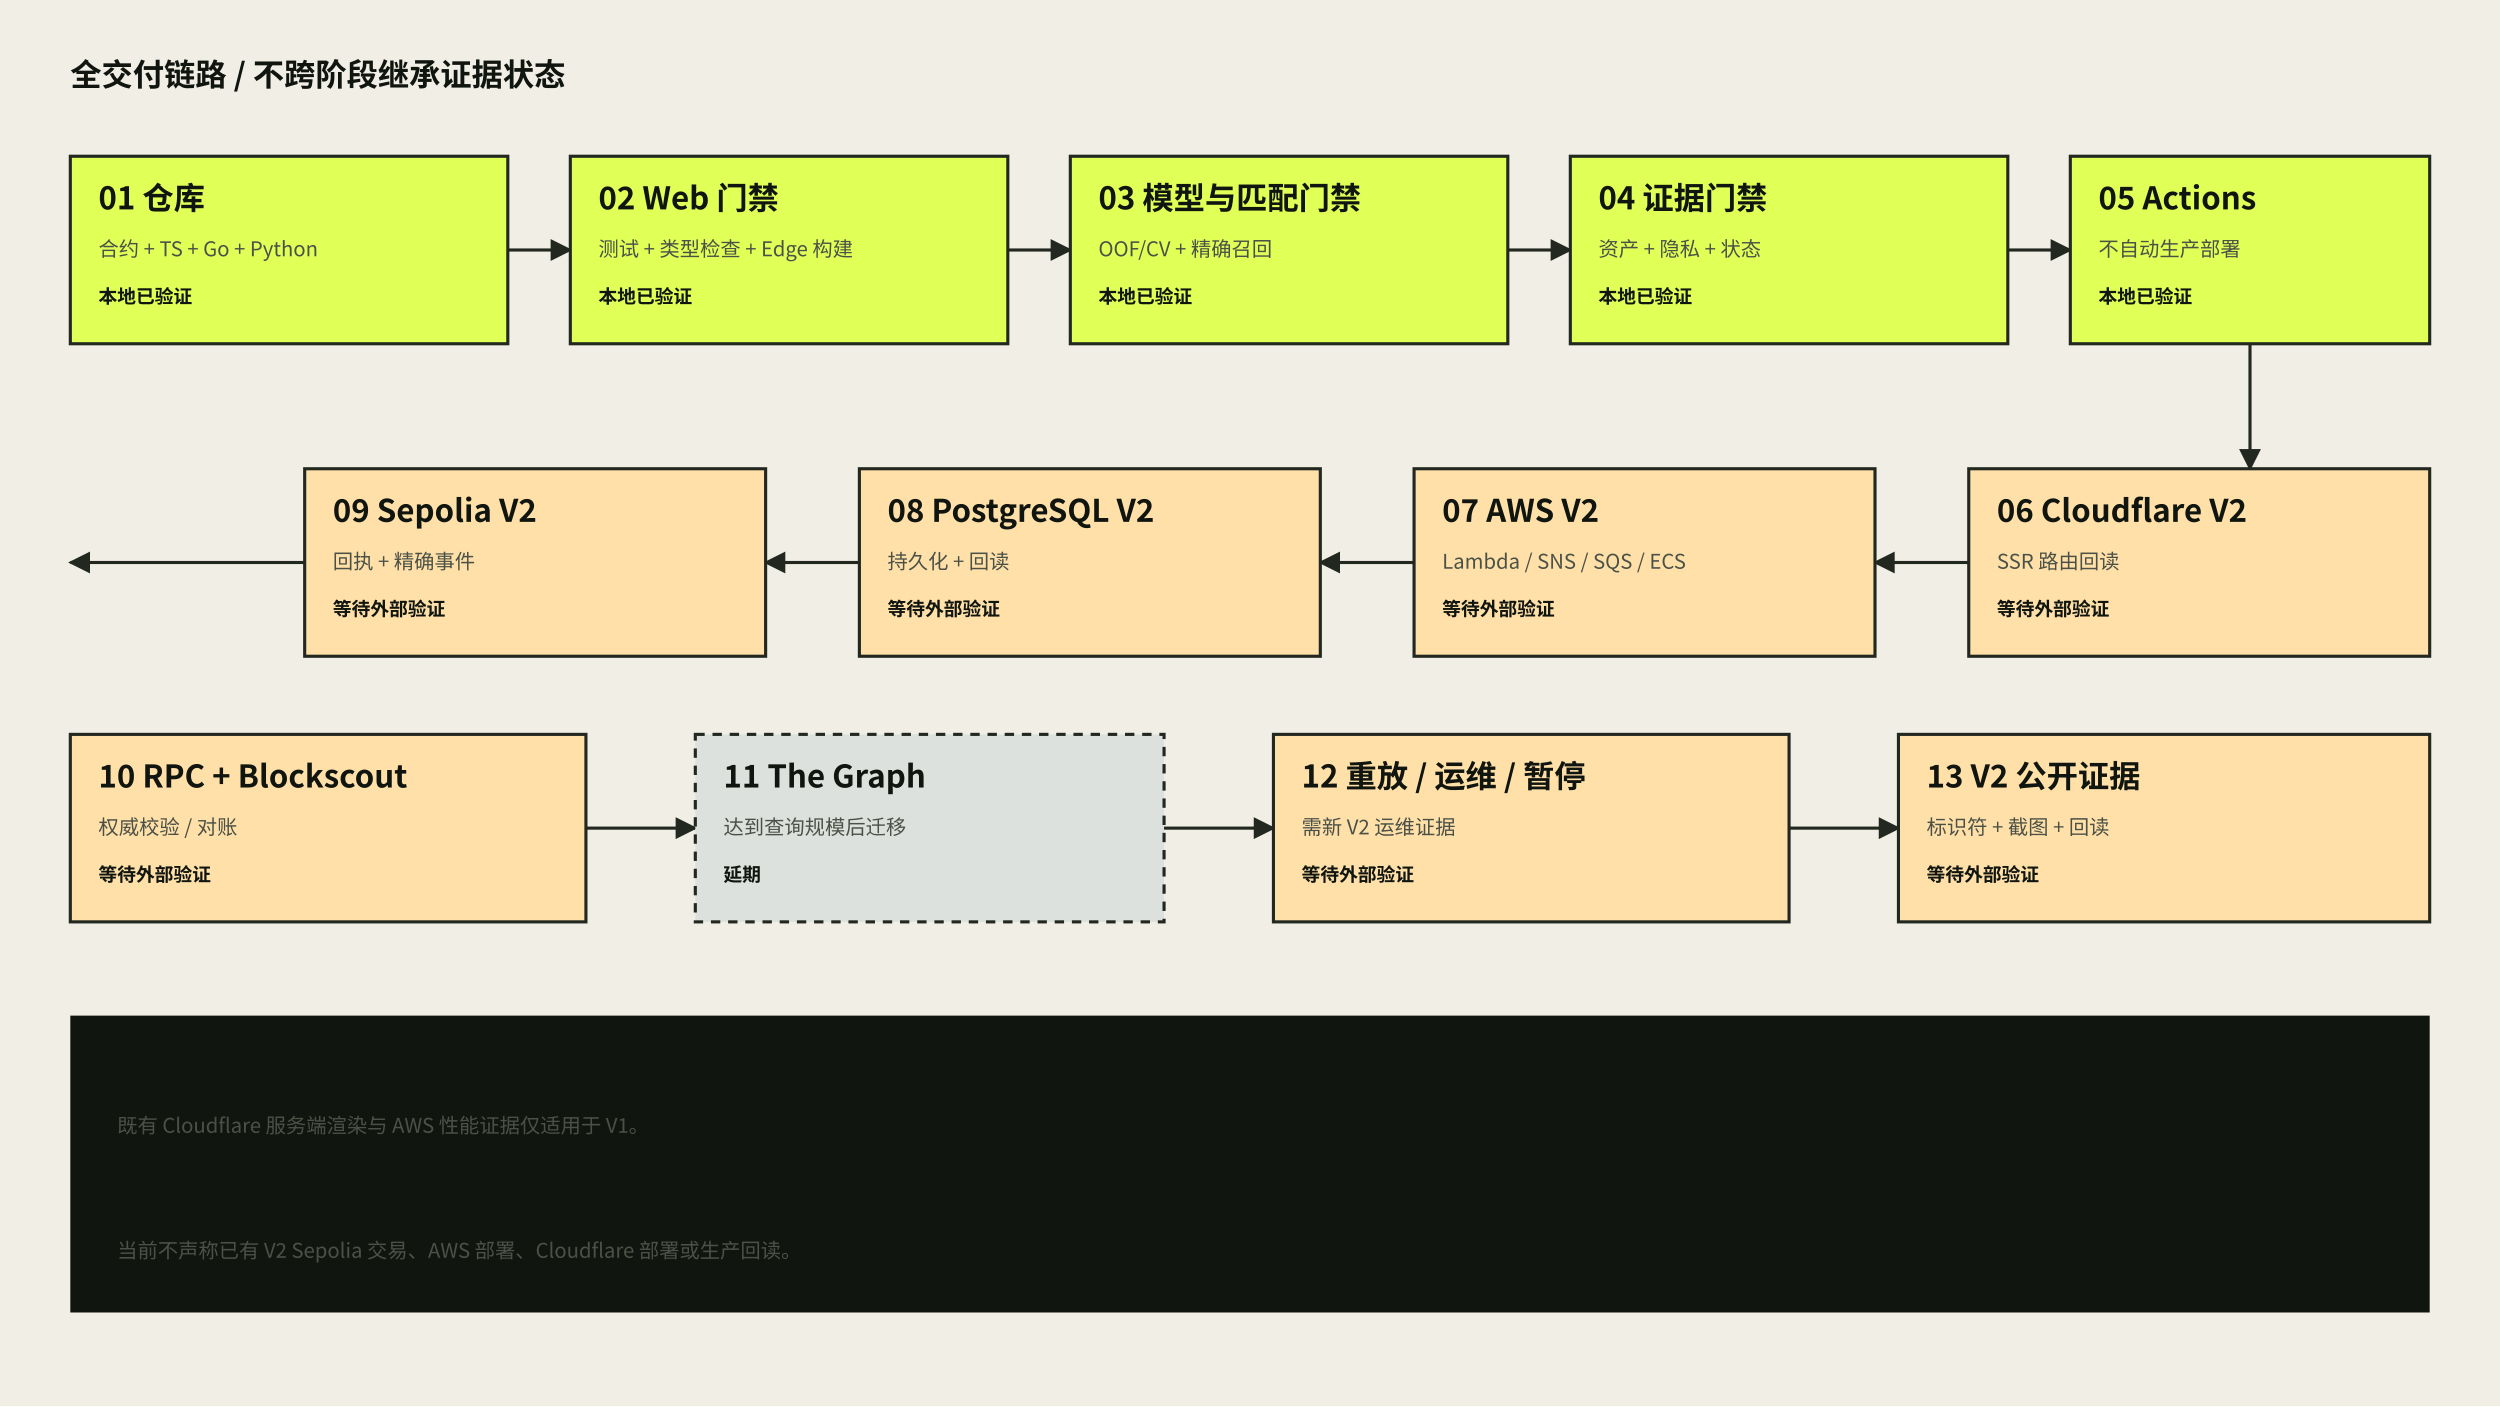
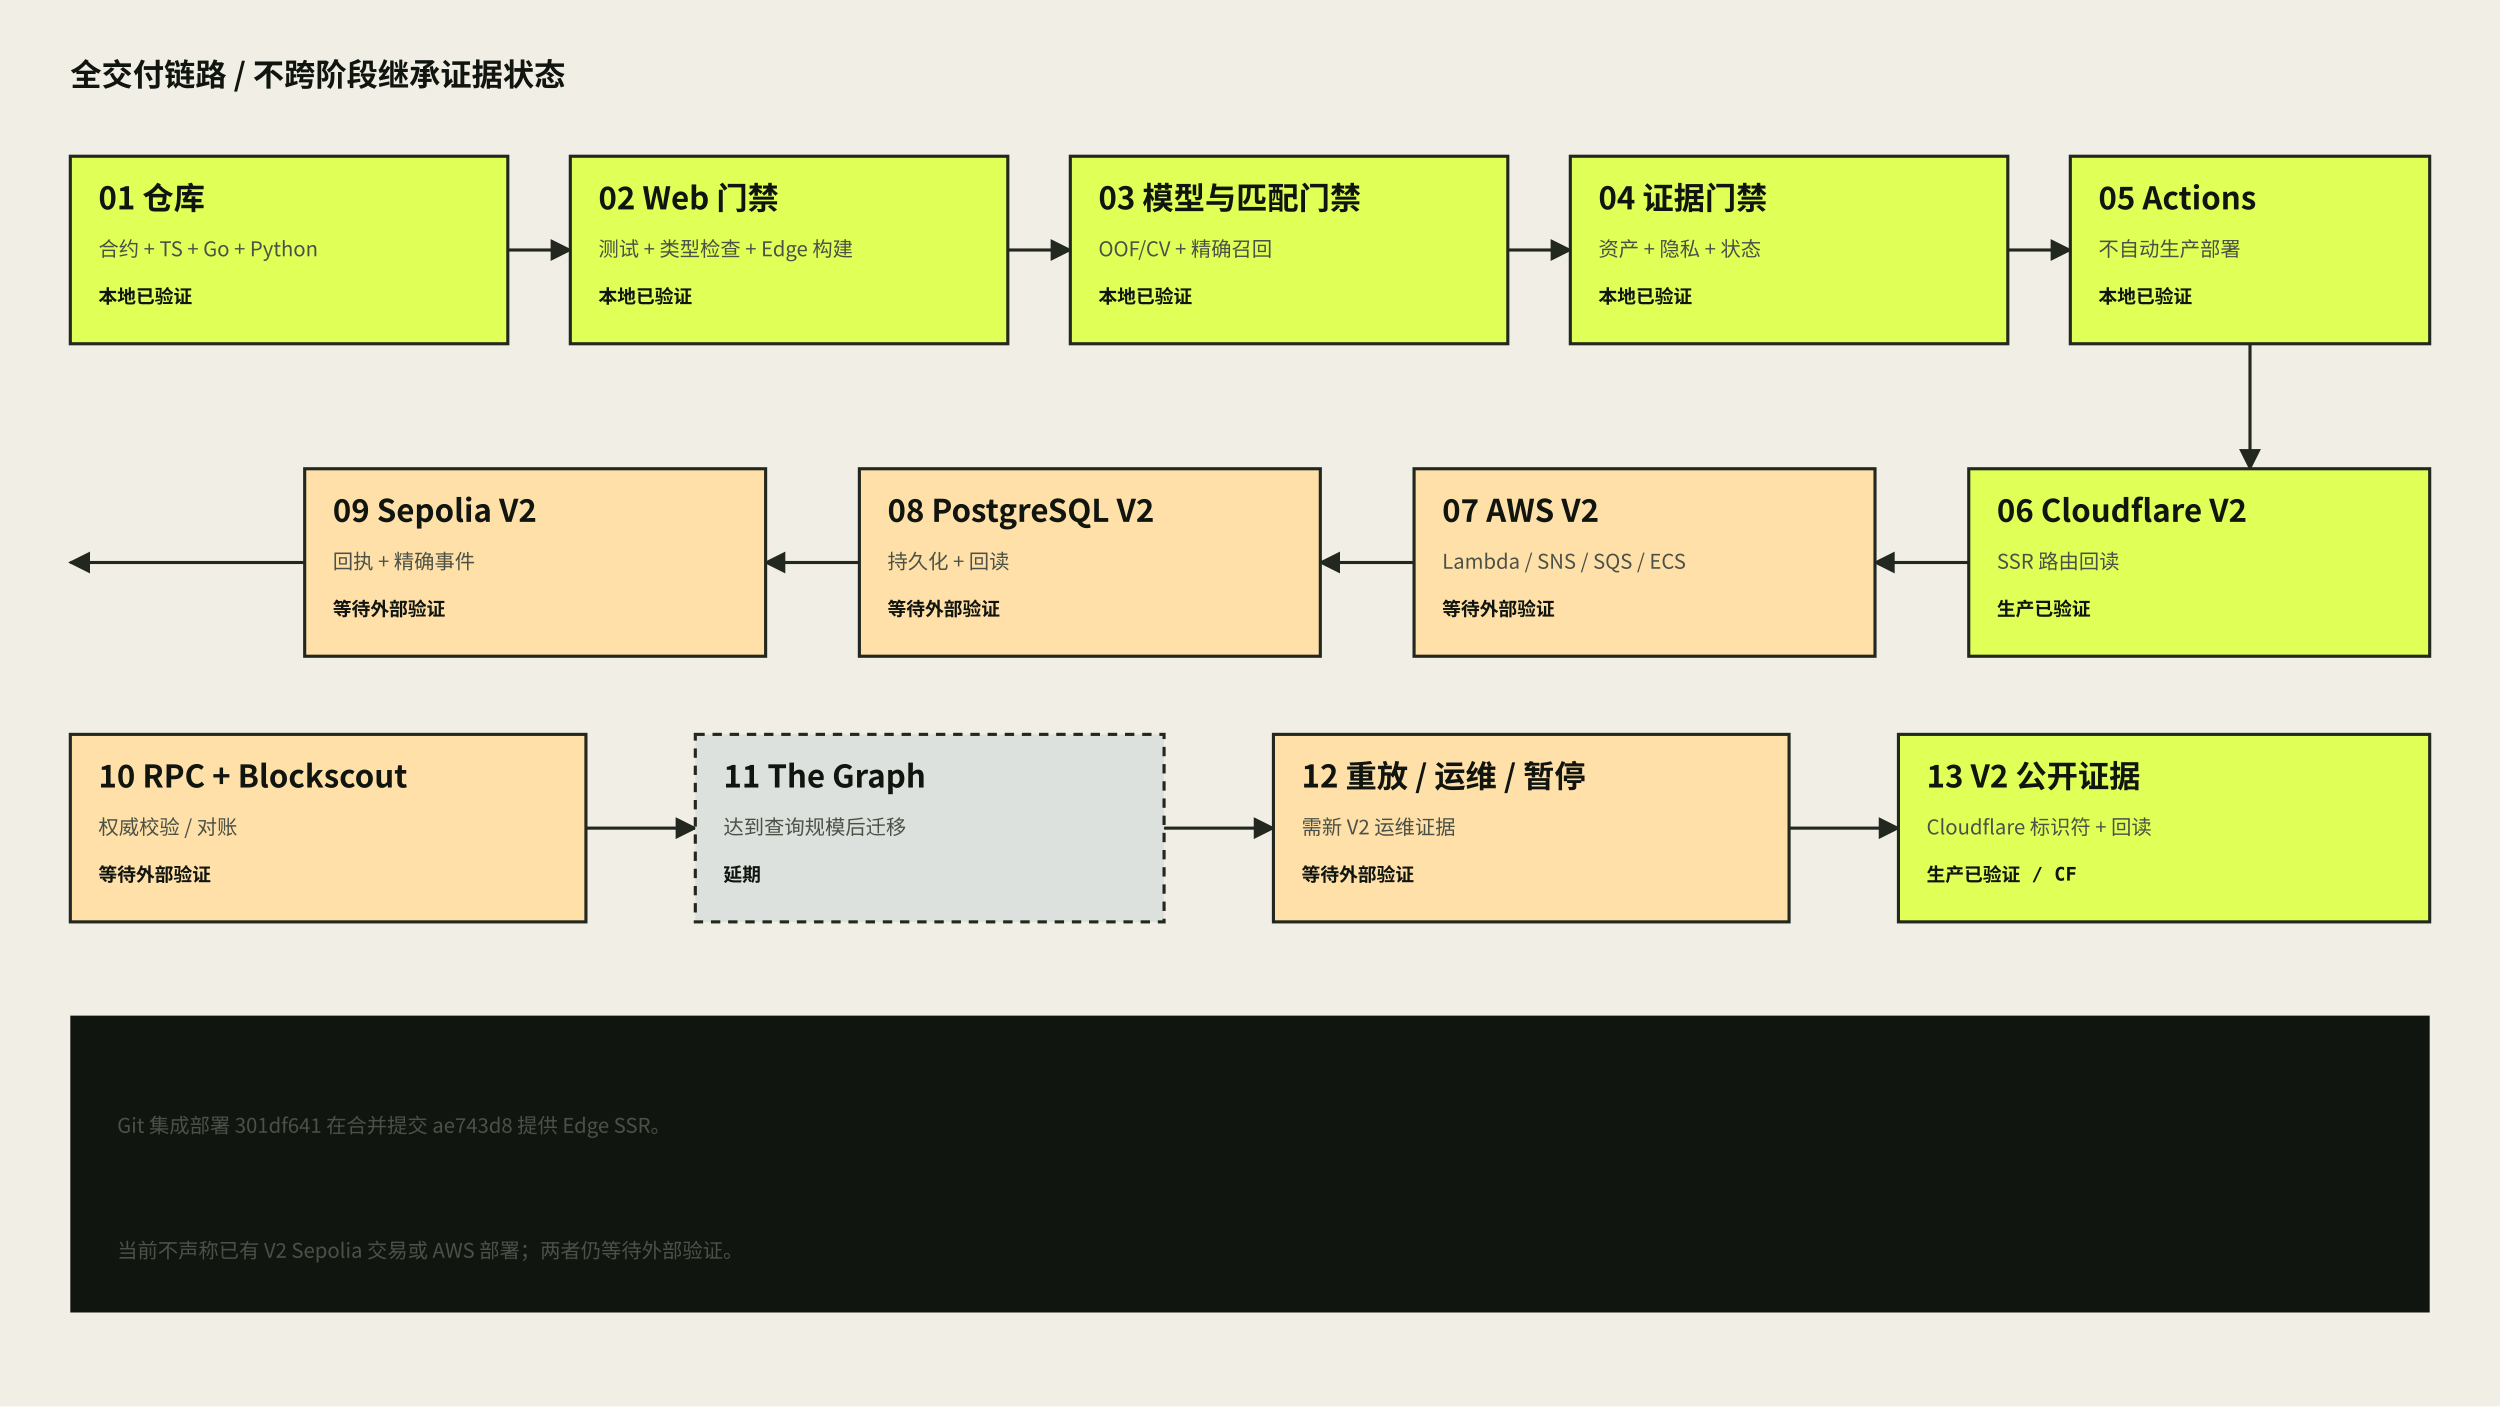
<svg xmlns="http://www.w3.org/2000/svg" width="1600" height="900" viewBox="0 0 1600 900" data-actors="repository|web-gate|ml-matcher-gate|evidence-gate|github-actions|cloudflare|aws|postgresql|sepolia|rpc-blockscout|the-graph|replay-ops-pause|public-evidence" data-lanes="verified-local|pending-external|deferred|v1-production|v2-acceptance" role="img" aria-labelledby="title desc">
  <defs>
    <marker id="a" viewBox="0 0 10 10" refX="9" refY="5" markerWidth="7" markerHeight="7" orient="auto">
      <path d="M0 0 10 5 0 10z" fill="#22271f" />
    </marker>
    <style>.b{fill:#fffdf4;stroke:#22271f;stroke-width:2}.v{fill:#e0ff57}.p{fill:#ffe0a8}.d{fill:#dde1dd;stroke-dasharray:6 5}.a{stroke:#22271f;stroke-width:2;marker-end:url(#a)}.t{fill:#11150f;font:700 20px PingFang SC,Noto Sans CJK SC,sans-serif}.x{fill:#4b5147;font:13px PingFang SC,Noto Sans CJK SC,sans-serif}.s{fill:#11150f;font:700 12px monospace}</style>
  </defs>
  <rect width="1600" height="900" fill="#f1efe5" />
  <text x="45" y="55" class="t" font-size="32">全交付链路 / 不跨阶段继承证据状态</text>
  <g transform="translate(45 100)">
    <rect class="b v" width="280" height="120" />
    <text x="18" y="34" class="t">01 仓库</text>
    <text x="18" y="64" class="x">合约 + TS + Go + Python</text>
    <text x="18" y="94" class="s">本地已验证</text>
  </g>
  <path class="a" d="M325 160H365" />
  <g transform="translate(365 100)">
    <rect class="b v" width="280" height="120" />
    <text x="18" y="34" class="t">02 Web 门禁</text>
    <text x="18" y="64" class="x">测试 + 类型检查 + Edge 构建</text>
    <text x="18" y="94" class="s">本地已验证</text>
  </g>
  <path class="a" d="M645 160H685" />
  <g transform="translate(685 100)">
    <rect class="b v" width="280" height="120" />
    <text x="18" y="34" class="t">03 模型与匹配门禁</text>
    <text x="18" y="64" class="x">OOF/CV + 精确召回</text>
    <text x="18" y="94" class="s">本地已验证</text>
  </g>
  <path class="a" d="M965 160H1005" />
  <g transform="translate(1005 100)">
    <rect class="b v" width="280" height="120" />
    <text x="18" y="34" class="t">04 证据门禁</text>
    <text x="18" y="64" class="x">资产 + 隐私 + 状态</text>
    <text x="18" y="94" class="s">本地已验证</text>
  </g>
  <path class="a" d="M1285 160H1325" />
  <g transform="translate(1325 100)">
    <rect class="b v" width="230" height="120" />
    <text x="18" y="34" class="t">05 Actions</text>
    <text x="18" y="64" class="x">不自动生产部署</text>
    <text x="18" y="94" class="s">本地已验证</text>
  </g>
  <path class="a" d="M1440 220V300" />
  <g transform="translate(1260 300)">
-     <rect class="b p" width="295" height="120" />
+     <rect class="b v" width="295" height="120" />
    <text x="18" y="34" class="t">06 Cloudflare V2</text>
    <text x="18" y="64" class="x">SSR 路由回读</text>
-     <text x="18" y="94" class="s">等待外部验证</text>
+     <text x="18" y="94" class="s">生产已验证</text>
  </g>
  <path class="a" d="M1260 360H1200" />
  <g transform="translate(905 300)">
    <rect class="b p" width="295" height="120" />
    <text x="18" y="34" class="t">07 AWS V2</text>
    <text x="18" y="64" class="x">Lambda / SNS / SQS / ECS</text>
    <text x="18" y="94" class="s">等待外部验证</text>
  </g>
  <path class="a" d="M905 360H845" />
  <g transform="translate(550 300)">
    <rect class="b p" width="295" height="120" />
    <text x="18" y="34" class="t">08 PostgreSQL V2</text>
    <text x="18" y="64" class="x">持久化 + 回读</text>
    <text x="18" y="94" class="s">等待外部验证</text>
  </g>
  <path class="a" d="M550 360H490" />
  <g transform="translate(195 300)">
    <rect class="b p" width="295" height="120" />
    <text x="18" y="34" class="t">09 Sepolia V2</text>
    <text x="18" y="64" class="x">回执 + 精确事件</text>
    <text x="18" y="94" class="s">等待外部验证</text>
  </g>
  <path class="a" d="M195 360H45" />
  <g transform="translate(45 470)">
    <rect class="b p" width="330" height="120" />
    <text x="18" y="34" class="t">10 RPC + Blockscout</text>
    <text x="18" y="64" class="x">权威校验 / 对账</text>
    <text x="18" y="94" class="s">等待外部验证</text>
  </g>
  <path class="a" d="M375 530H445" />
  <g transform="translate(445 470)">
    <rect class="b d" width="300" height="120" />
    <text x="18" y="34" class="t">11 The Graph</text>
    <text x="18" y="64" class="x">达到查询规模后迁移</text>
    <text x="18" y="94" class="s">延期</text>
  </g>
  <path class="a" d="M745 530H815" />
  <g transform="translate(815 470)">
    <rect class="b p" width="330" height="120" />
    <text x="18" y="34" class="t">12 重放 / 运维 / 暂停</text>
    <text x="18" y="64" class="x">需新 V2 运维证据</text>
    <text x="18" y="94" class="s">等待外部验证</text>
  </g>
  <path class="a" d="M1145 530H1215" />
  <g transform="translate(1215 470)">
-     <rect class="b p" width="340" height="120" />
+     <rect class="b v" width="340" height="120" />
    <text x="18" y="34" class="t">13 V2 公开证据</text>
-     <text x="18" y="64" class="x">标识符 + 截图 + 回读</text>
-     <text x="18" y="94" class="s">等待外部验证</text>
+     <text x="18" y="64" class="x">Cloudflare 标识符 + 回读</text>
+     <text x="18" y="94" class="s">生产已验证 / CF</text>
  </g>
  <rect x="45" y="650" width="1510" height="190" fill="#11150f" />
-   <text x="75" y="695" fill="#e0ff57" class="s">V1 生产已验证</text>
-   <text x="75" y="725" fill="#f1efe5" class="x">既有 Cloudflare 服务端渲染与 AWS 性能证据仅适用于 V1。</text>
-   <text x="75" y="775" fill="#ffb454" class="s">V2 验收规则</text>
-   <text x="75" y="805" fill="#f1efe5" class="x">当前不声称已有 V2 Sepolia 交易、AWS 部署、Cloudflare 部署或生产回读。</text>
+   <text x="75" y="695" fill="#e0ff57" class="s">V2 CLOUDFLARE 生产已验证</text>
+   <text x="75" y="725" fill="#f1efe5" class="x">Git 集成部署 301df641 在合并提交 ae743d8 提供 Edge SSR。</text>
+   <text x="75" y="775" fill="#ffb454" class="s">剩余 V2 验收</text>
+   <text x="75" y="805" fill="#f1efe5" class="x">当前不声称已有 V2 Sepolia 交易或 AWS 部署；两者仍等待外部验证。</text>
</svg>
